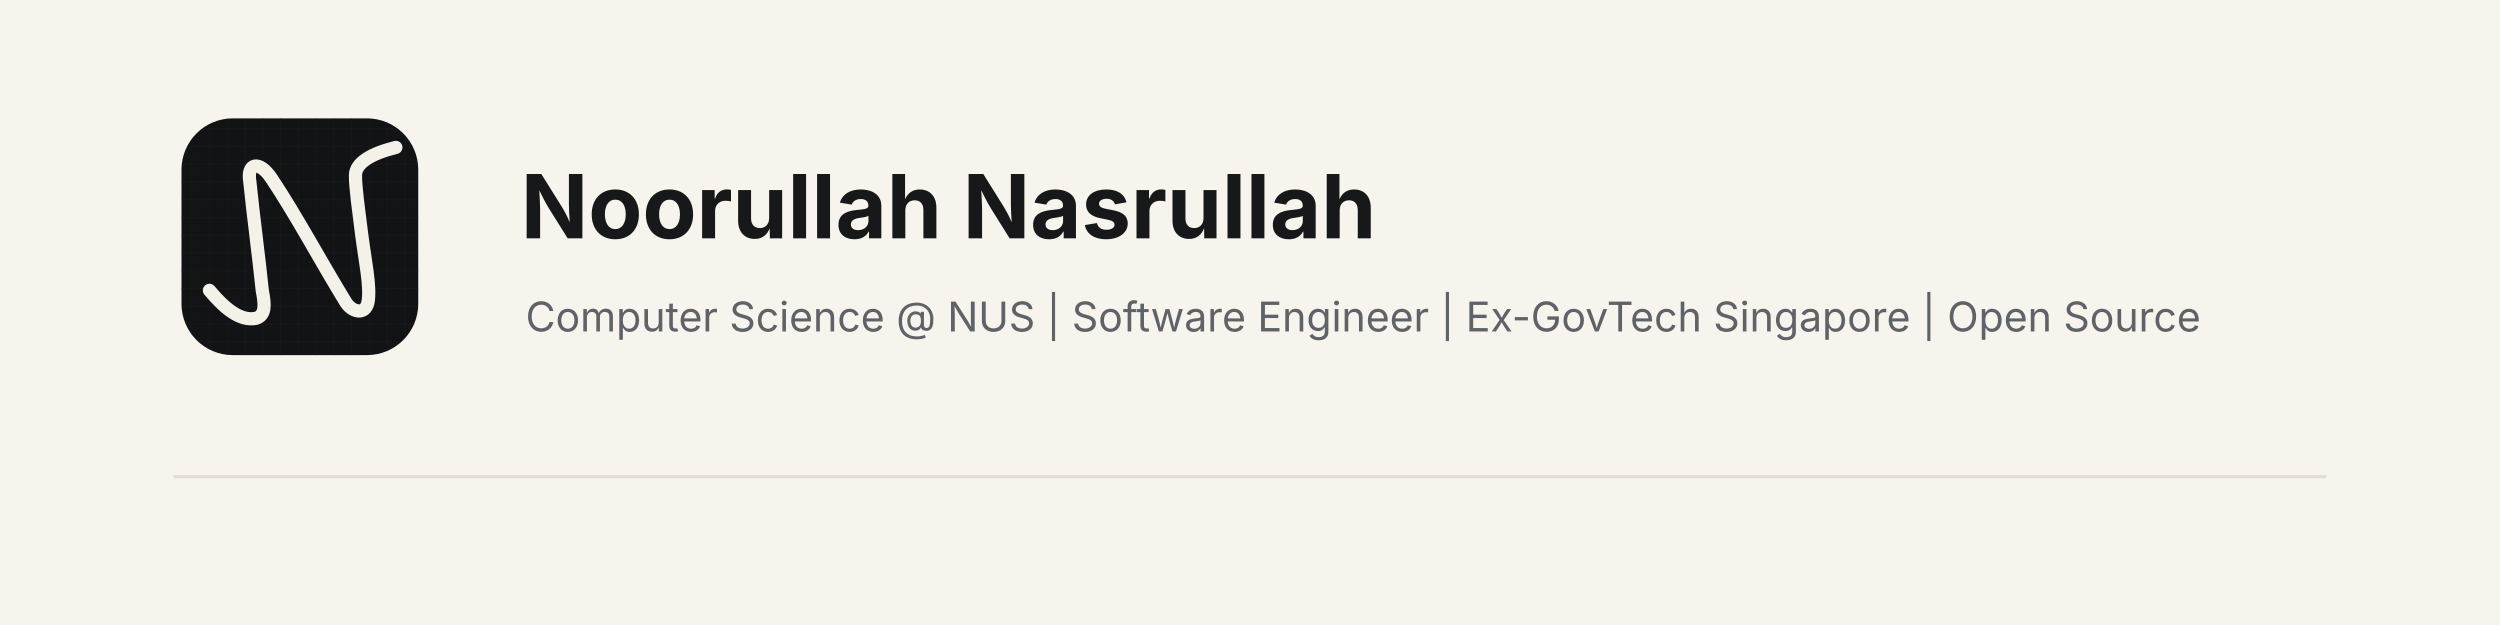
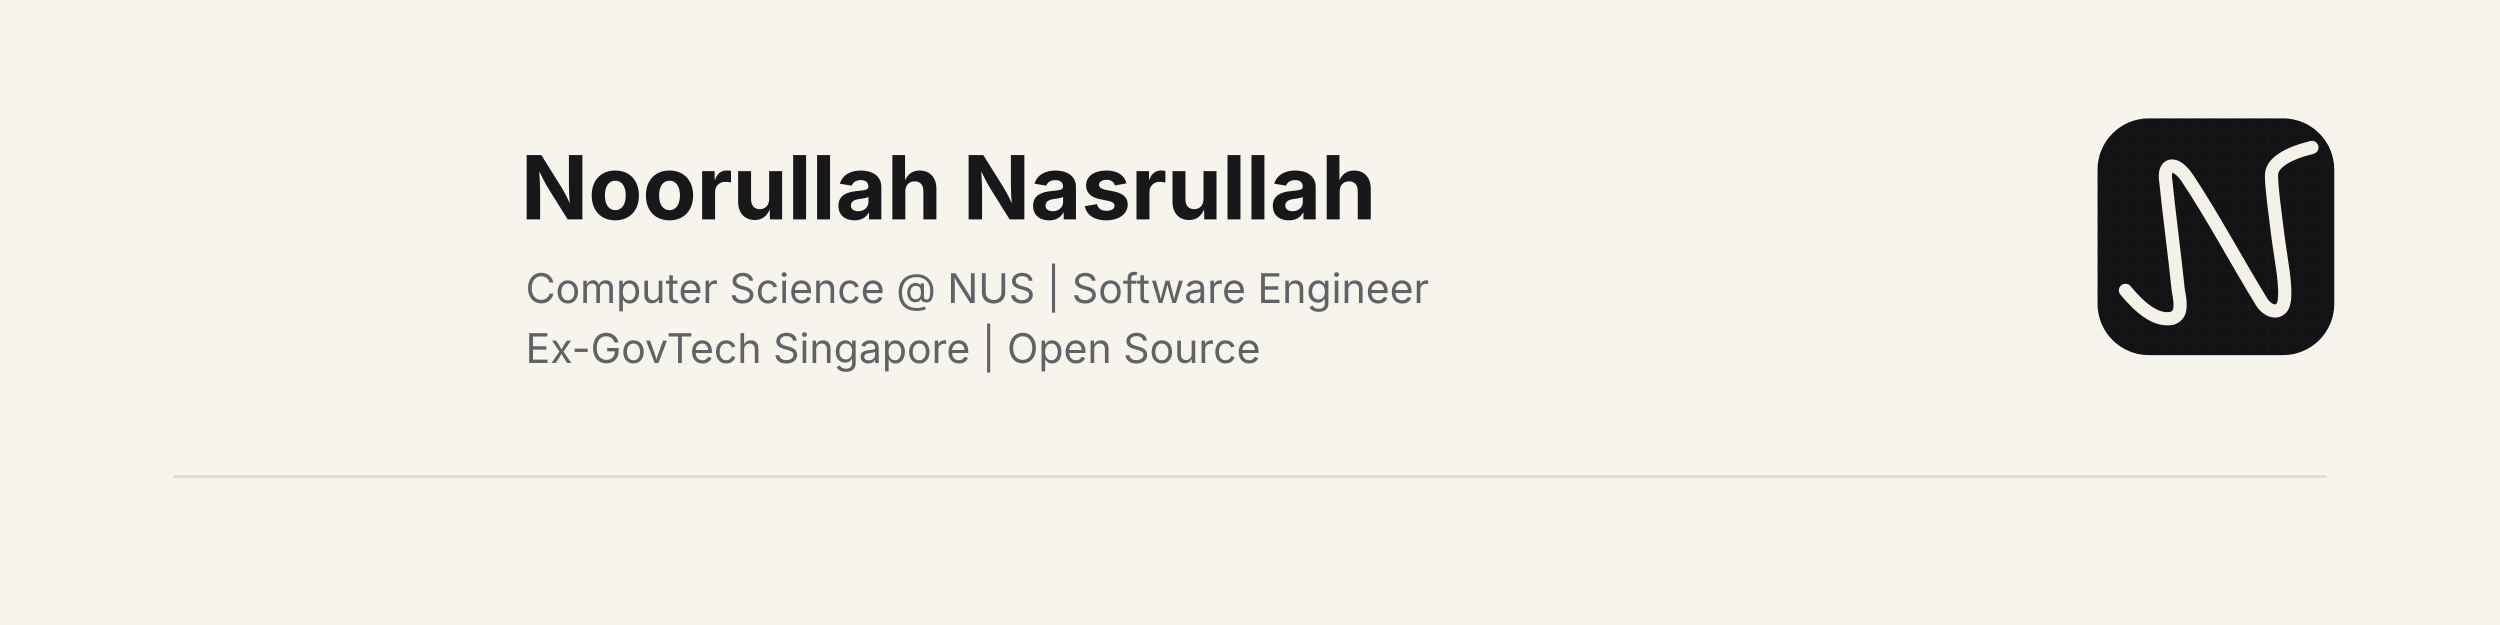
<svg xmlns="http://www.w3.org/2000/svg" width="1584" height="396" viewBox="0 0 1584 396">
  <rect width="1584" height="396" fill="#f7f4ee" />
-   <svg x="110" y="70" width="160" height="160" viewBox="0 0 256 256">
+   <svg x="1324" y="70" width="160" height="160" viewBox="0 0 256 256">
    <defs>
      <pattern id="banner-logo-grid" width="18" height="18" patternUnits="userSpaceOnUse">
        <path d="M18 0H0V18" fill="none" stroke="#191c1f" />
      </pattern>
      <clipPath id="banner-logo-clip">
        <rect x="8" y="8" width="240" height="240" rx="52" />
      </clipPath>
    </defs>
    <rect x="8" y="8" width="240" height="240" rx="52" fill="#111315" />
    <rect x="8" y="8" width="240" height="240" fill="url(#banner-logo-grid)" clip-path="url(#banner-logo-clip)" />
    <g transform="translate(30 28) scale(3.15)">
      <path d="M2 15C7 9 12 5 17 6C20 7 20 10 19 15C18 25 16 40 15 50C14 56 18 57 22 51C30 39 38 24 46 11C48 8 52 7 53 11C54 16 52 25 51 33C50 41 49 48 49 52C49 56 54 59 62 61" transform="translate(0 64) scale(1 -1)" fill="none" stroke="#f4f1e8" stroke-width="4.25" stroke-linecap="round" stroke-linejoin="round" />
    </g>
  </svg>
-   <text x="330" y="151" fill="#16181a" font-family="Inter, Helvetica, Arial, sans-serif" font-size="56" font-weight="700">Noorullah Nasrullah</text>
-   <text x="333" y="210" fill="#5f6367" font-family="Inter, Helvetica, Arial, sans-serif" font-size="26">Computer Science @ NUS | Software Engineer | Ex-GovTech Singapore | Open Source</text>
+   <text x="330" y="139" fill="#16181a" font-family="Inter, Helvetica, Arial, sans-serif" font-size="56" font-weight="700">Noorullah Nasrullah</text>
+   <text x="333" y="192" fill="#5f6367" font-family="Inter, Helvetica, Arial, sans-serif" font-size="26">Computer Science @ NUS | Software Engineer</text>
+   <text x="333" y="230" fill="#5f6367" font-family="Inter, Helvetica, Arial, sans-serif" font-size="26">Ex-GovTech Singapore | Open Source</text>
  <path d="M110 302h1364" stroke="#e2ddd3" stroke-width="2" />
</svg>
